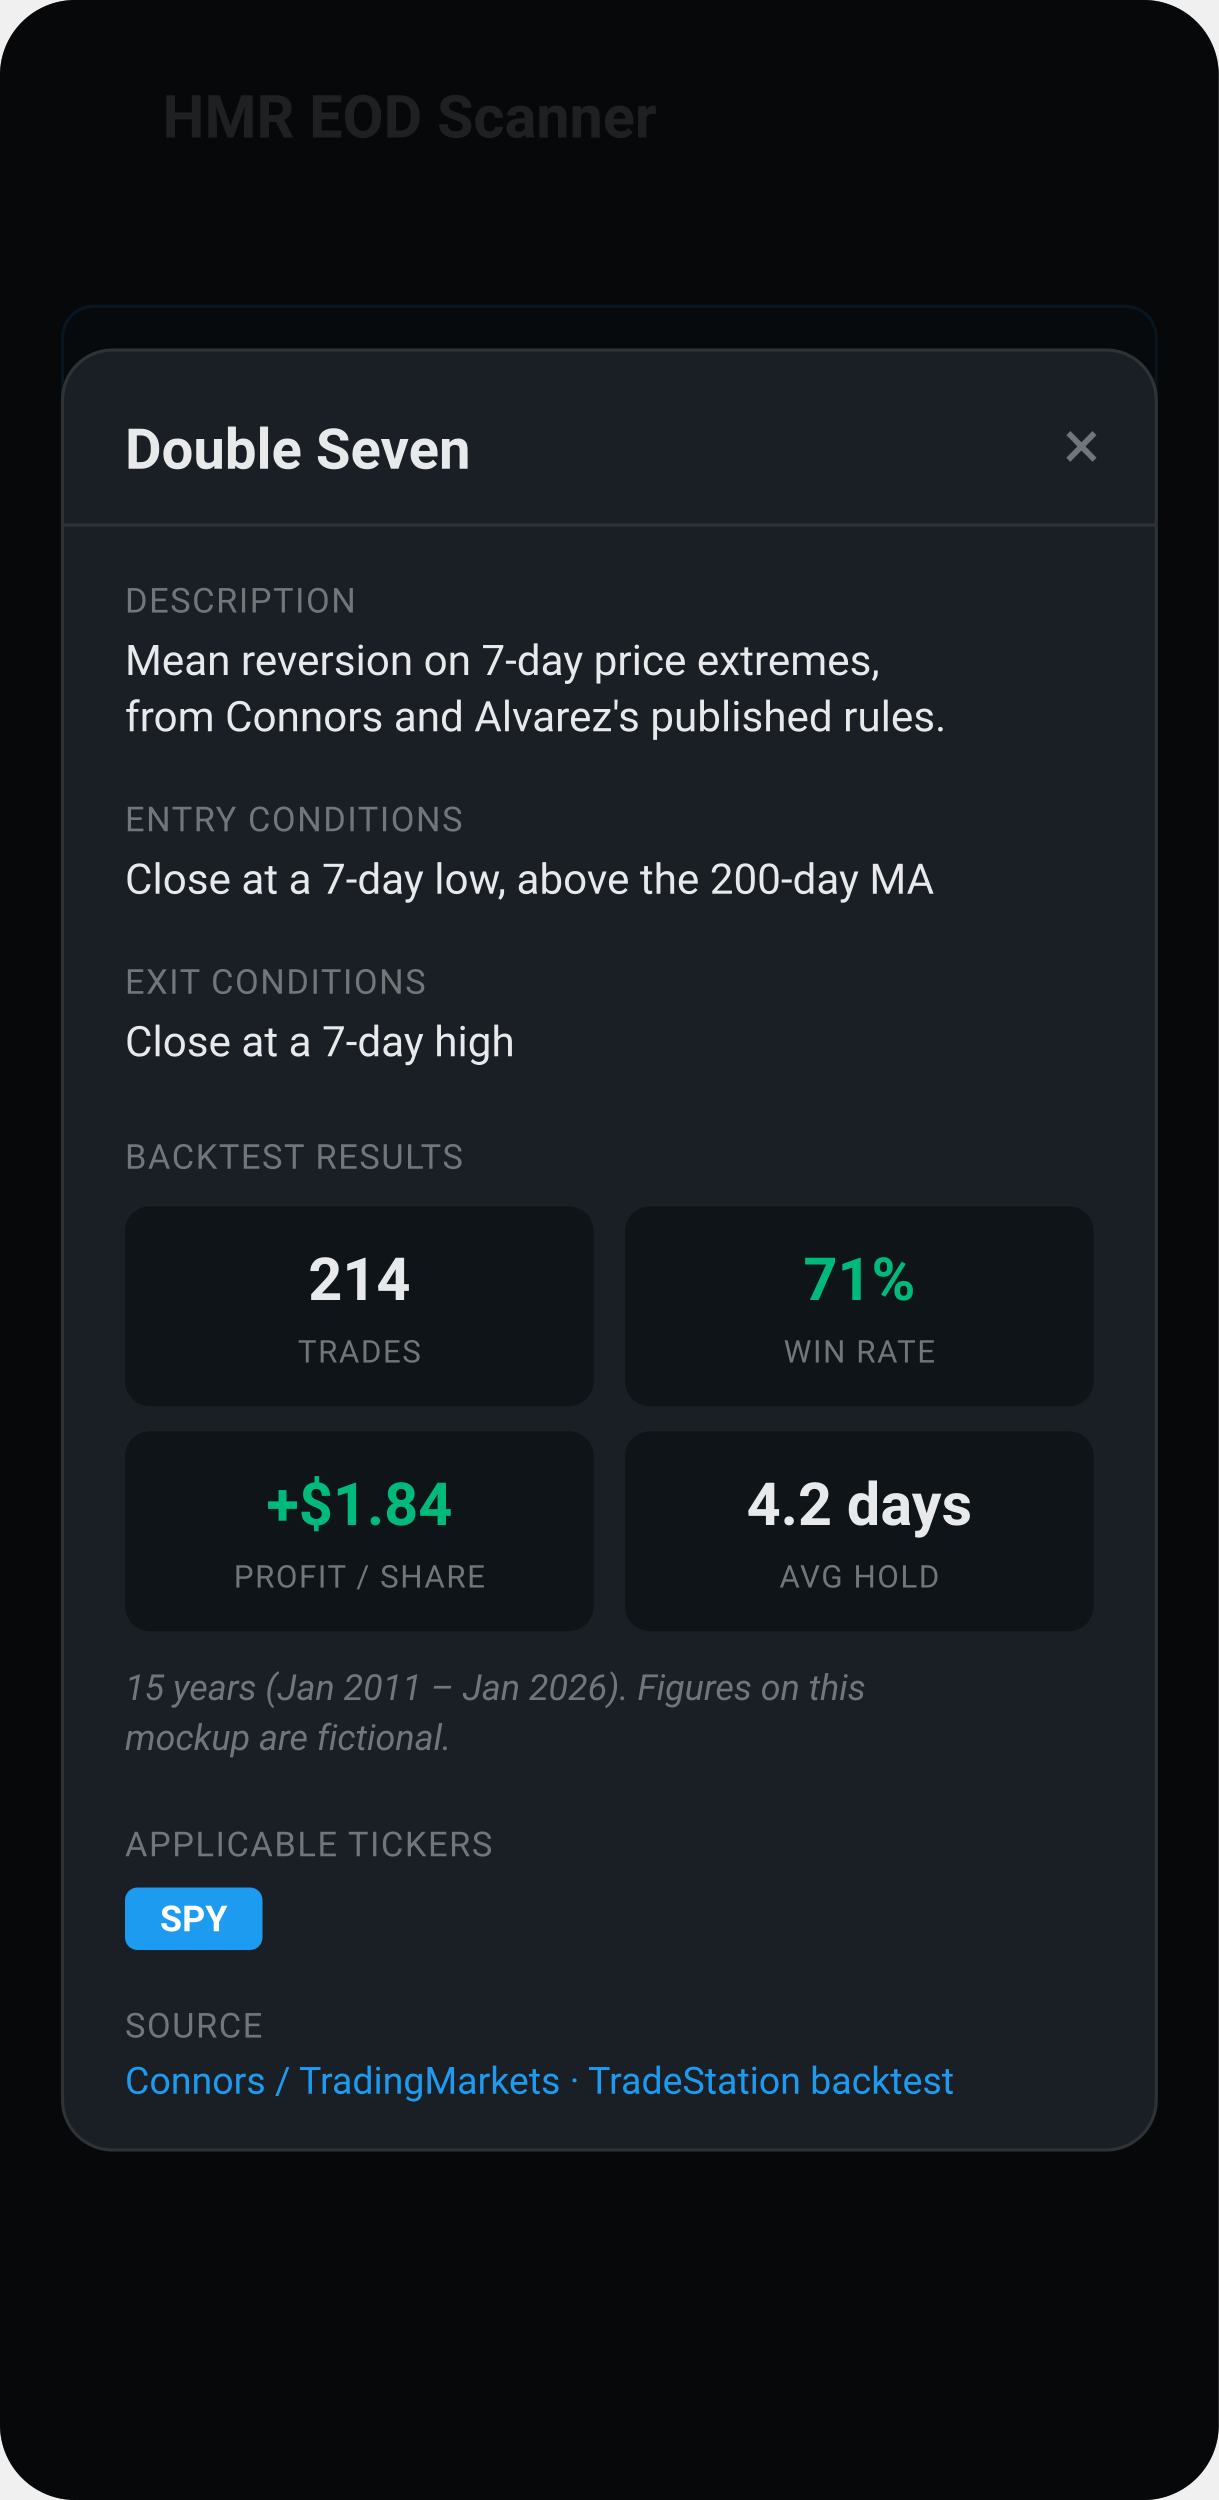
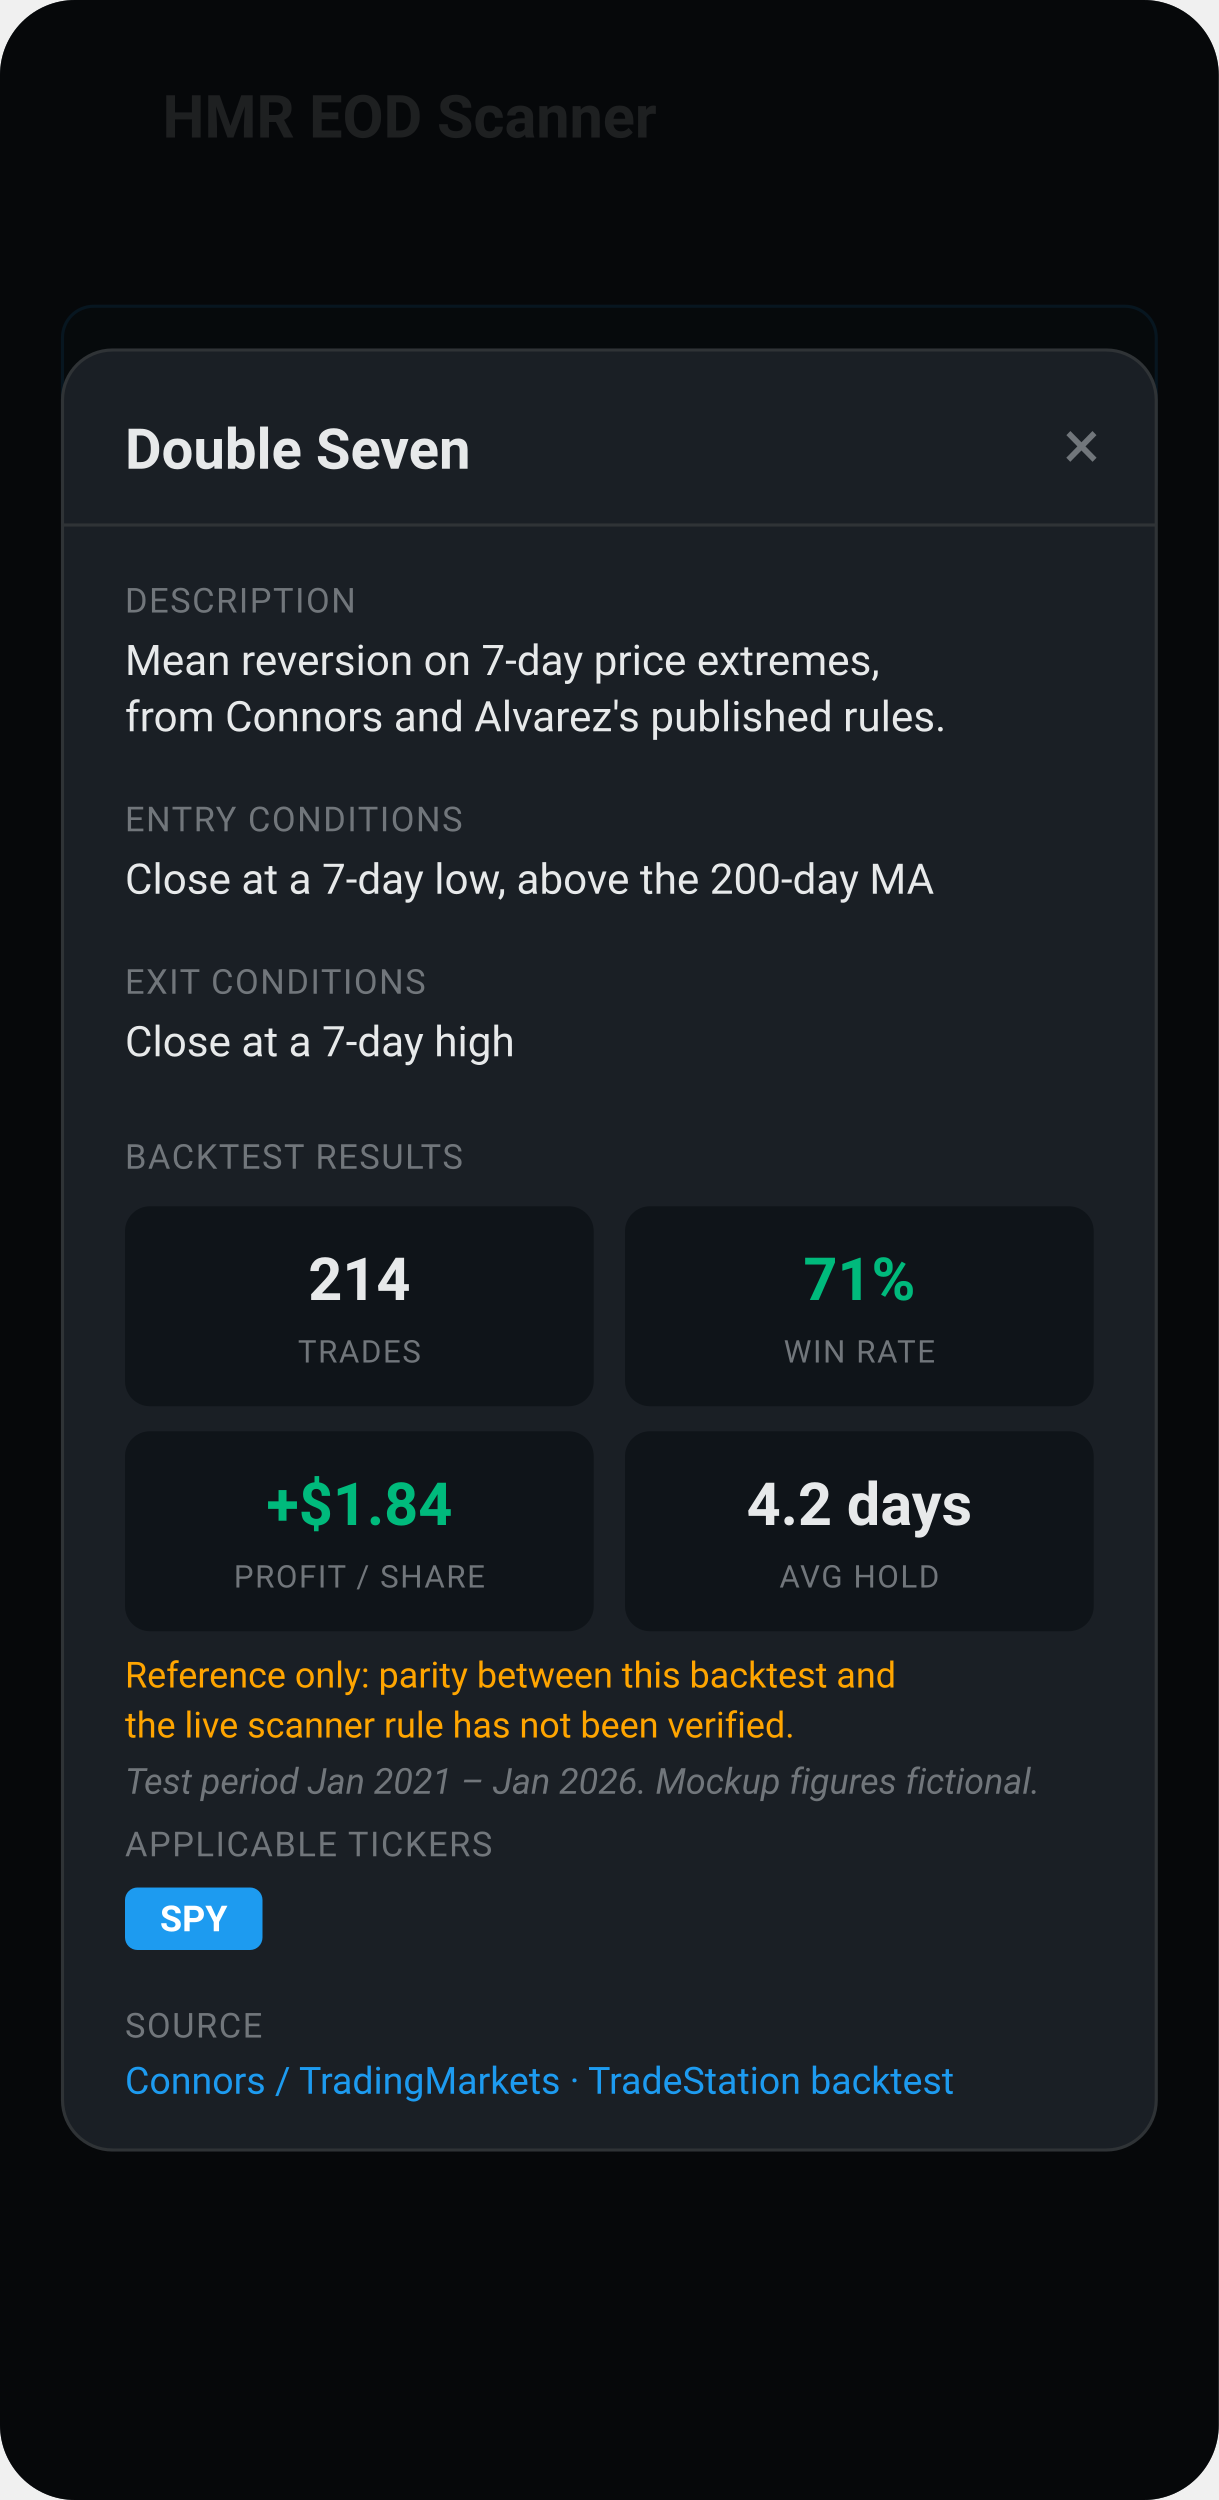
<svg xmlns="http://www.w3.org/2000/svg" viewBox="0 0 390 800" font-family="-apple-system, BlinkMacSystemFont, 'Segoe UI', Roboto, sans-serif">
  <rect width="390" height="800" fill="#0f1419" rx="24" />
  <g opacity="0.25">
    <text x="52" y="44" fill="#ffffff" font-size="19" font-weight="700">HMR EOD Scanner</text>
    <rect x="20" y="98" width="350" height="66" rx="10" fill="rgba(29,155,240,0.10)" stroke="#1d9bf0" />
    <rect x="20" y="176" width="350" height="46" rx="8" fill="#1a1f25" stroke="#2f3336" />
    <rect x="20" y="272" width="350" height="106" rx="8" fill="#1a1f25" stroke="#2f3336" />
  </g>
  <rect width="390" height="800" fill="rgba(0,0,0,0.6)" rx="24" />
  <rect x="20" y="112" width="350" height="576" rx="16" fill="#1a1f25" stroke="#2f3336" />
  <text x="40" y="150" fill="#e7e9ea" font-size="18" font-weight="700">Double Seven</text>
  <text x="352" y="150" fill="#71767b" font-size="22" text-anchor="end">×</text>
  <line x1="20" y1="168" x2="370" y2="168" stroke="#2f3336" />
  <text x="40" y="196" fill="#71767b" font-size="11" letter-spacing="0.5">DESCRIPTION</text>
  <text x="40" y="216" fill="#e7e9ea" font-size="13.5">Mean reversion on 7-day price extremes,</text>
  <text x="40" y="234" fill="#e7e9ea" font-size="13.5">from Connors and Alvarez's published rules.</text>
  <text x="40" y="266" fill="#71767b" font-size="11" letter-spacing="0.5">ENTRY CONDITIONS</text>
  <text x="40" y="286" fill="#e7e9ea" font-size="13.5">Close at a 7-day low, above the 200-day MA</text>
  <text x="40" y="318" fill="#71767b" font-size="11" letter-spacing="0.5">EXIT CONDITIONS</text>
  <text x="40" y="338" fill="#e7e9ea" font-size="13.5">Close at a 7-day high</text>
  <text x="40" y="374" fill="#71767b" font-size="11" letter-spacing="0.5">BACKTEST RESULTS</text>
  <rect x="40" y="386" width="150" height="64" rx="8" fill="#0f1419" />
  <text x="115" y="416" fill="#e7e9ea" font-size="19" font-weight="700" text-anchor="middle">214</text>
  <text x="115" y="436" fill="#71767b" font-size="10" text-anchor="middle" letter-spacing="0.5">TRADES</text>
  <rect x="200" y="386" width="150" height="64" rx="8" fill="#0f1419" />
  <text x="275" y="416" fill="#00ba7c" font-size="19" font-weight="700" text-anchor="middle">71%</text>
  <text x="275" y="436" fill="#71767b" font-size="10" text-anchor="middle" letter-spacing="0.5">WIN RATE</text>
  <rect x="40" y="458" width="150" height="64" rx="8" fill="#0f1419" />
  <text x="115" y="488" fill="#00ba7c" font-size="19" font-weight="700" text-anchor="middle">+$1.84</text>
  <text x="115" y="508" fill="#71767b" font-size="10" text-anchor="middle" letter-spacing="0.5">PROFIT / SHARE</text>
  <rect x="200" y="458" width="150" height="64" rx="8" fill="#0f1419" />
  <text x="275" y="488" fill="#e7e9ea" font-size="19" font-weight="700" text-anchor="middle">4.2 days</text>
  <text x="275" y="508" fill="#71767b" font-size="10" text-anchor="middle" letter-spacing="0.5">AVG HOLD</text>
-   <text x="40" y="544" fill="#71767b" font-size="11.5" font-style="italic">15 years (Jan 2011 – Jan 2026). Figures on this</text>
-   <text x="40" y="560" fill="#71767b" font-size="11.5" font-style="italic">mockup are fictional.</text>
+   <text x="40" y="540" fill="#ffa500" font-size="11.5">Reference only: parity between this backtest and</text>
+   <text x="40" y="556" fill="#ffa500" font-size="11.5">the live scanner rule has not been verified.</text>
+   <text x="40" y="574" fill="#71767b" font-size="11.5" font-style="italic">Test period Jan 2021 – Jan 2026. Mockup figures fictional.</text>
  <text x="40" y="594" fill="#71767b" font-size="11" letter-spacing="0.5">APPLICABLE TICKERS</text>
  <rect x="40" y="604" width="44" height="20" rx="4" fill="#1d9bf0" />
  <text x="62" y="618" fill="#ffffff" font-size="11.5" font-weight="600" text-anchor="middle">SPY</text>
  <text x="40" y="652" fill="#71767b" font-size="11" letter-spacing="0.5">SOURCE</text>
  <text x="40" y="670" fill="#1d9bf0" font-size="12">Connors / TradingMarkets · TradeStation backtest</text>
</svg>
